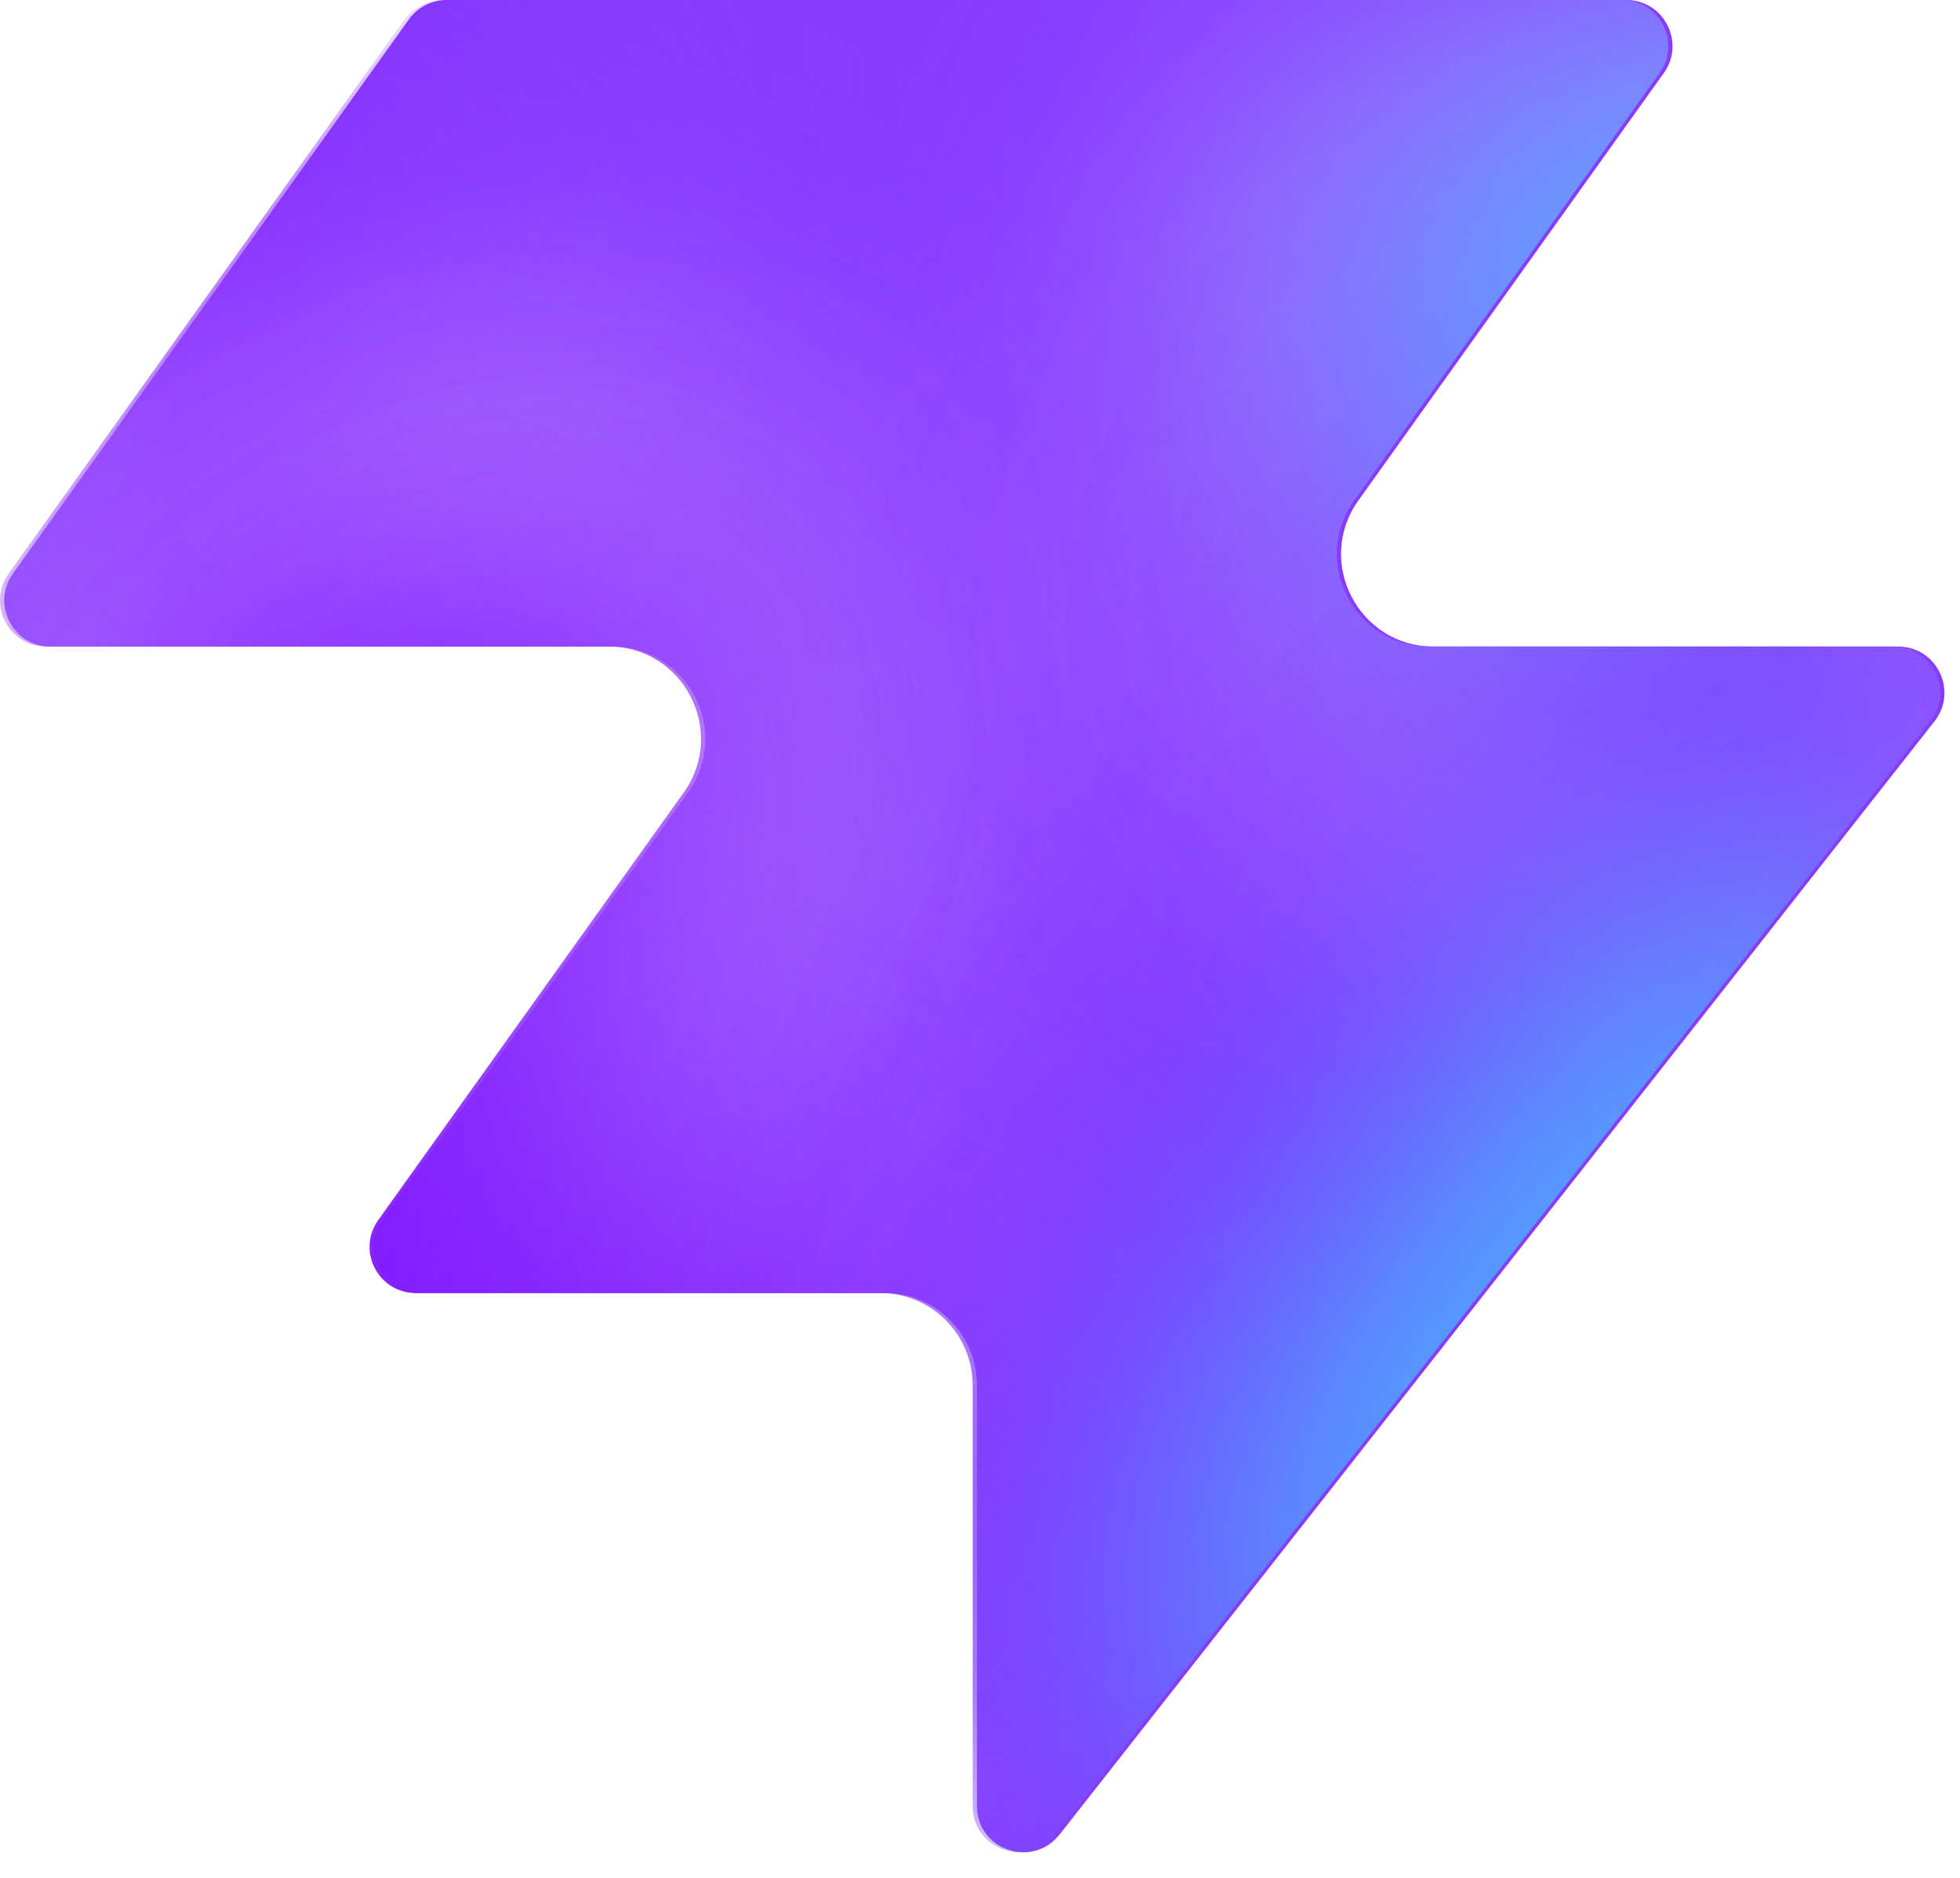
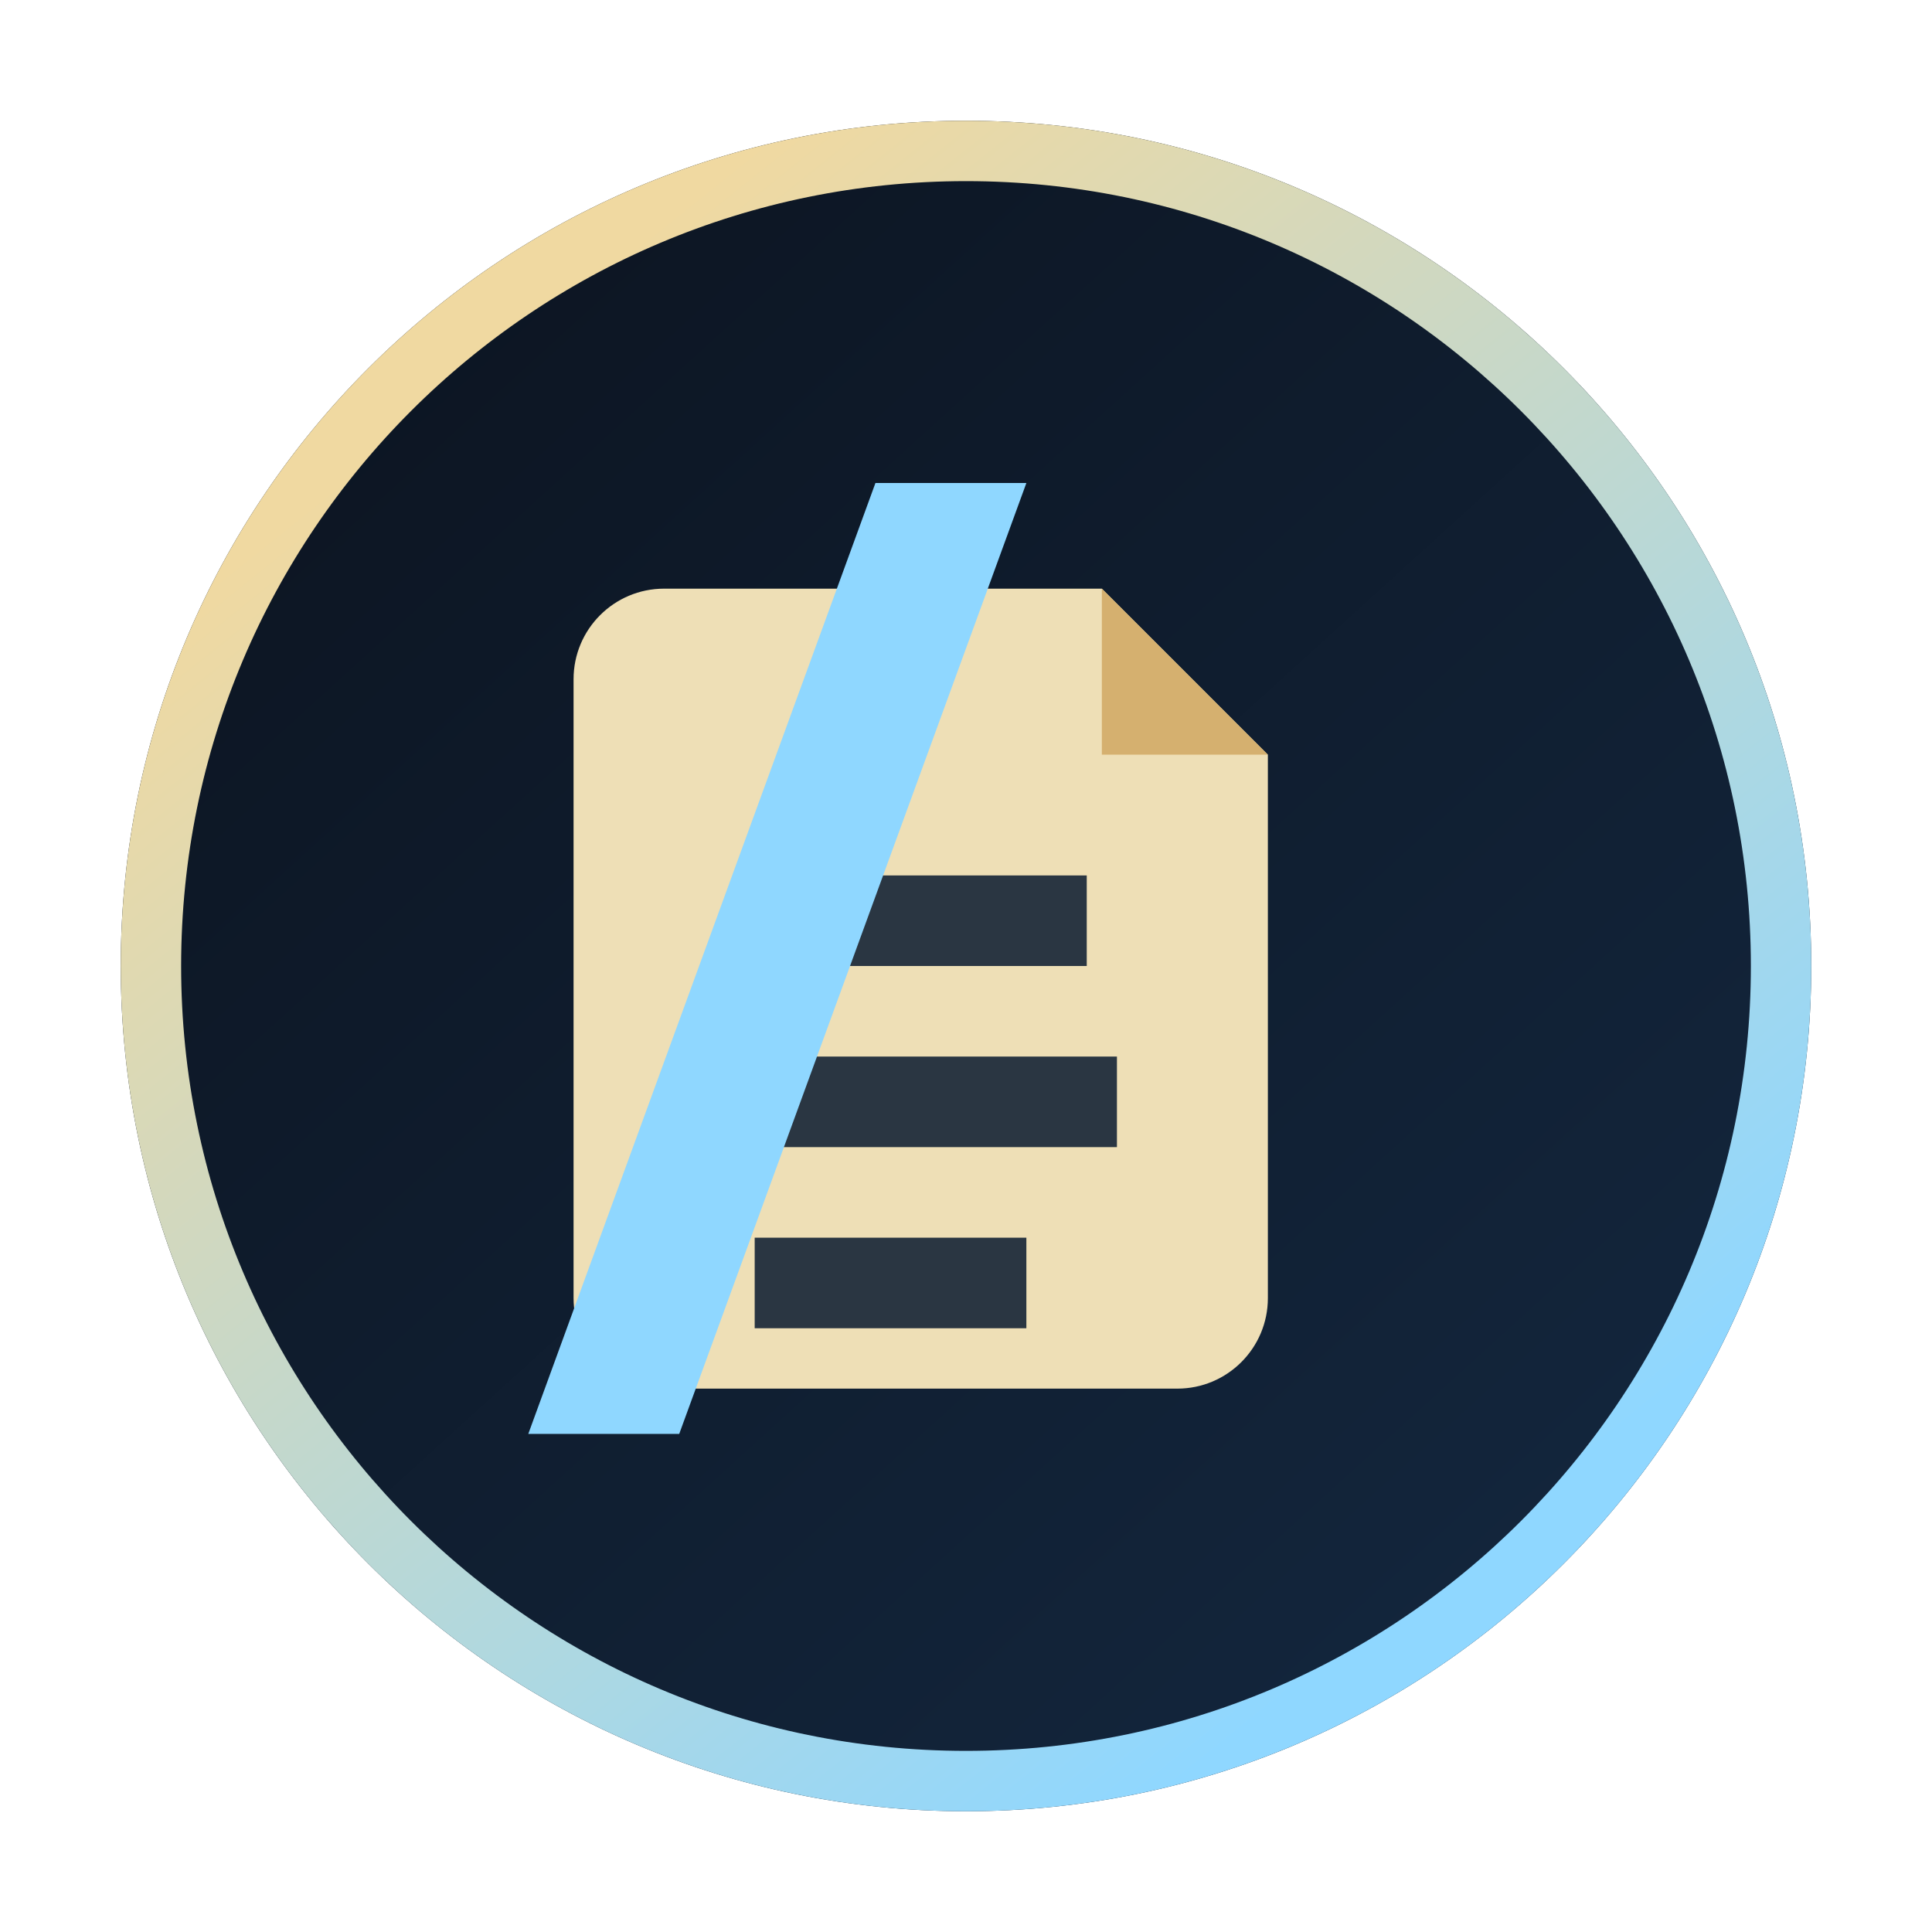
- <svg xmlns="http://www.w3.org/2000/svg" width="48" height="46" fill="none" viewBox="0 0 48 46">
-   <path fill="#863bff" d="M25.946 44.938c-.664.845-2.021.375-2.021-.698V33.937a2.26 2.26 0 0 0-2.262-2.262H10.287c-.92 0-1.456-1.04-.92-1.788l7.48-10.471c1.07-1.497 0-3.578-1.842-3.578H1.237c-.92 0-1.456-1.04-.92-1.788L10.013.474c.214-.297.556-.474.92-.474h28.894c.92 0 1.456 1.04.92 1.788l-7.48 10.471c-1.07 1.498 0 3.579 1.842 3.579h11.377c.943 0 1.473 1.088.89 1.83L25.947 44.94z" style="fill:#863bff;fill:color(display-p3 .525 .23 1);fill-opacity:1" />
-   <mask id="a" width="48" height="46" x="0" y="0" maskUnits="userSpaceOnUse" style="mask-type:alpha">
-     <path fill="#000" d="M25.842 44.938c-.664.844-2.021.375-2.021-.698V33.937a2.26 2.26 0 0 0-2.262-2.262H10.183c-.92 0-1.456-1.04-.92-1.788l7.48-10.471c1.07-1.498 0-3.579-1.842-3.579H1.133c-.92 0-1.456-1.04-.92-1.787L9.91.473c.214-.297.556-.474.92-.474h28.894c.92 0 1.456 1.04.92 1.788l-7.48 10.471c-1.07 1.498 0 3.578 1.842 3.578h11.377c.943 0 1.473 1.088.89 1.832L25.843 44.94z" style="fill:#000;fill-opacity:1" />
-   </mask>
-   <g mask="url(#a)">
-     <g filter="url(#b)">
-       <ellipse cx="5.508" cy="14.704" fill="#ede6ff" rx="5.508" ry="14.704" style="fill:#ede6ff;fill:color(display-p3 .927 .903 1);fill-opacity:1" transform="matrix(.00324 1 1 -.00324 -4.47 31.516)" />
-     </g>
-     <g filter="url(#c)">
-       <ellipse cx="10.399" cy="29.851" fill="#ede6ff" rx="10.399" ry="29.851" style="fill:#ede6ff;fill:color(display-p3 .927 .903 1);fill-opacity:1" transform="matrix(.00324 1 1 -.00324 -39.328 7.883)" />
-     </g>
-     <g filter="url(#d)">
-       <ellipse cx="5.508" cy="30.487" fill="#7e14ff" rx="5.508" ry="30.487" style="fill:#7e14ff;fill:color(display-p3 .492 .077 1);fill-opacity:1" transform="rotate(89.814 -25.913 -14.639)scale(1 -1)" />
-     </g>
-     <g filter="url(#e)">
-       <ellipse cx="5.508" cy="30.599" fill="#7e14ff" rx="5.508" ry="30.599" style="fill:#7e14ff;fill:color(display-p3 .492 .077 1);fill-opacity:1" transform="rotate(89.814 -32.644 -3.334)scale(1 -1)" />
-     </g>
-     <g filter="url(#f)">
-       <ellipse cx="5.508" cy="30.599" fill="#7e14ff" rx="5.508" ry="30.599" style="fill:#7e14ff;fill:color(display-p3 .492 .077 1);fill-opacity:1" transform="matrix(.00324 1 1 -.00324 -34.34 30.47)" />
-     </g>
-     <g filter="url(#g)">
-       <ellipse cx="14.072" cy="22.078" fill="#ede6ff" rx="14.072" ry="22.078" style="fill:#ede6ff;fill:color(display-p3 .927 .903 1);fill-opacity:1" transform="rotate(93.35 24.506 48.493)scale(-1 1)" />
-     </g>
-     <g filter="url(#h)">
-       <ellipse cx="3.47" cy="21.501" fill="#7e14ff" rx="3.47" ry="21.501" style="fill:#7e14ff;fill:color(display-p3 .492 .077 1);fill-opacity:1" transform="rotate(89.009 28.708 47.59)scale(-1 1)" />
-     </g>
-     <g filter="url(#i)">
-       <ellipse cx="3.47" cy="21.501" fill="#7e14ff" rx="3.47" ry="21.501" style="fill:#7e14ff;fill:color(display-p3 .492 .077 1);fill-opacity:1" transform="rotate(89.009 28.708 47.59)scale(-1 1)" />
-     </g>
-     <g filter="url(#j)">
-       <ellipse cx=".387" cy="8.972" fill="#7e14ff" rx="4.407" ry="29.108" style="fill:#7e14ff;fill:color(display-p3 .492 .077 1);fill-opacity:1" transform="rotate(39.51 .387 8.972)" />
-     </g>
-     <g filter="url(#k)">
-       <ellipse cx="47.523" cy="-6.092" fill="#7e14ff" rx="4.407" ry="29.108" style="fill:#7e14ff;fill:color(display-p3 .492 .077 1);fill-opacity:1" transform="rotate(37.892 47.523 -6.092)" />
-     </g>
-     <g filter="url(#l)">
-       <ellipse cx="41.412" cy="6.333" fill="#47bfff" rx="5.971" ry="9.665" style="fill:#47bfff;fill:color(display-p3 .28 .748 1);fill-opacity:1" transform="rotate(37.892 41.412 6.333)" />
-     </g>
-     <g filter="url(#m)">
-       <ellipse cx="-1.879" cy="38.332" fill="#7e14ff" rx="4.407" ry="29.108" style="fill:#7e14ff;fill:color(display-p3 .492 .077 1);fill-opacity:1" transform="rotate(37.892 -1.88 38.332)" />
-     </g>
-     <g filter="url(#n)">
-       <ellipse cx="-1.879" cy="38.332" fill="#7e14ff" rx="4.407" ry="29.108" style="fill:#7e14ff;fill:color(display-p3 .492 .077 1);fill-opacity:1" transform="rotate(37.892 -1.88 38.332)" />
-     </g>
-     <g filter="url(#o)">
-       <ellipse cx="35.651" cy="29.907" fill="#7e14ff" rx="4.407" ry="29.108" style="fill:#7e14ff;fill:color(display-p3 .492 .077 1);fill-opacity:1" transform="rotate(37.892 35.651 29.907)" />
-     </g>
-     <g filter="url(#p)">
-       <ellipse cx="38.418" cy="32.4" fill="#47bfff" rx="5.971" ry="15.297" style="fill:#47bfff;fill:color(display-p3 .28 .748 1);fill-opacity:1" transform="rotate(37.892 38.418 32.4)" />
-     </g>
-   </g>
+ <svg xmlns="http://www.w3.org/2000/svg" viewBox="0 0 64 64" role="img" aria-labelledby="title desc">
  <defs>
-     <filter id="b" width="60.045" height="41.654" x="-19.77" y="16.149" color-interpolation-filters="sRGB" filterUnits="userSpaceOnUse">
-       <feFlood flood-opacity="0" result="BackgroundImageFix" />
-       <feBlend in="SourceGraphic" in2="BackgroundImageFix" result="shape" />
-       <feGaussianBlur result="effect1_foregroundBlur_2002_17158" stdDeviation="7.659" />
-     </filter>
-     <filter id="c" width="90.34" height="51.437" x="-54.613" y="-7.533" color-interpolation-filters="sRGB" filterUnits="userSpaceOnUse">
-       <feFlood flood-opacity="0" result="BackgroundImageFix" />
-       <feBlend in="SourceGraphic" in2="BackgroundImageFix" result="shape" />
-       <feGaussianBlur result="effect1_foregroundBlur_2002_17158" stdDeviation="7.659" />
-     </filter>
-     <filter id="d" width="79.355" height="29.4" x="-49.64" y="2.03" color-interpolation-filters="sRGB" filterUnits="userSpaceOnUse">
-       <feFlood flood-opacity="0" result="BackgroundImageFix" />
-       <feBlend in="SourceGraphic" in2="BackgroundImageFix" result="shape" />
-       <feGaussianBlur result="effect1_foregroundBlur_2002_17158" stdDeviation="4.596" />
-     </filter>
-     <filter id="e" width="79.579" height="29.4" x="-45.045" y="20.029" color-interpolation-filters="sRGB" filterUnits="userSpaceOnUse">
-       <feFlood flood-opacity="0" result="BackgroundImageFix" />
-       <feBlend in="SourceGraphic" in2="BackgroundImageFix" result="shape" />
-       <feGaussianBlur result="effect1_foregroundBlur_2002_17158" stdDeviation="4.596" />
-     </filter>
-     <filter id="f" width="79.579" height="29.4" x="-43.513" y="21.178" color-interpolation-filters="sRGB" filterUnits="userSpaceOnUse">
-       <feFlood flood-opacity="0" result="BackgroundImageFix" />
-       <feBlend in="SourceGraphic" in2="BackgroundImageFix" result="shape" />
-       <feGaussianBlur result="effect1_foregroundBlur_2002_17158" stdDeviation="4.596" />
-     </filter>
-     <filter id="g" width="74.749" height="58.852" x="15.756" y="-17.901" color-interpolation-filters="sRGB" filterUnits="userSpaceOnUse">
-       <feFlood flood-opacity="0" result="BackgroundImageFix" />
-       <feBlend in="SourceGraphic" in2="BackgroundImageFix" result="shape" />
-       <feGaussianBlur result="effect1_foregroundBlur_2002_17158" stdDeviation="7.659" />
-     </filter>
-     <filter id="h" width="61.377" height="25.362" x="23.548" y="2.284" color-interpolation-filters="sRGB" filterUnits="userSpaceOnUse">
-       <feFlood flood-opacity="0" result="BackgroundImageFix" />
-       <feBlend in="SourceGraphic" in2="BackgroundImageFix" result="shape" />
-       <feGaussianBlur result="effect1_foregroundBlur_2002_17158" stdDeviation="4.596" />
-     </filter>
-     <filter id="i" width="61.377" height="25.362" x="23.548" y="2.284" color-interpolation-filters="sRGB" filterUnits="userSpaceOnUse">
-       <feFlood flood-opacity="0" result="BackgroundImageFix" />
-       <feBlend in="SourceGraphic" in2="BackgroundImageFix" result="shape" />
-       <feGaussianBlur result="effect1_foregroundBlur_2002_17158" stdDeviation="4.596" />
-     </filter>
-     <filter id="j" width="56.045" height="63.649" x="-27.636" y="-22.853" color-interpolation-filters="sRGB" filterUnits="userSpaceOnUse">
-       <feFlood flood-opacity="0" result="BackgroundImageFix" />
-       <feBlend in="SourceGraphic" in2="BackgroundImageFix" result="shape" />
-       <feGaussianBlur result="effect1_foregroundBlur_2002_17158" stdDeviation="4.596" />
-     </filter>
-     <filter id="k" width="54.814" height="64.646" x="20.116" y="-38.415" color-interpolation-filters="sRGB" filterUnits="userSpaceOnUse">
-       <feFlood flood-opacity="0" result="BackgroundImageFix" />
-       <feBlend in="SourceGraphic" in2="BackgroundImageFix" result="shape" />
-       <feGaussianBlur result="effect1_foregroundBlur_2002_17158" stdDeviation="4.596" />
-     </filter>
-     <filter id="l" width="33.541" height="35.313" x="24.641" y="-11.323" color-interpolation-filters="sRGB" filterUnits="userSpaceOnUse">
-       <feFlood flood-opacity="0" result="BackgroundImageFix" />
-       <feBlend in="SourceGraphic" in2="BackgroundImageFix" result="shape" />
-       <feGaussianBlur result="effect1_foregroundBlur_2002_17158" stdDeviation="4.596" />
-     </filter>
-     <filter id="m" width="54.814" height="64.646" x="-29.286" y="6.009" color-interpolation-filters="sRGB" filterUnits="userSpaceOnUse">
-       <feFlood flood-opacity="0" result="BackgroundImageFix" />
-       <feBlend in="SourceGraphic" in2="BackgroundImageFix" result="shape" />
-       <feGaussianBlur result="effect1_foregroundBlur_2002_17158" stdDeviation="4.596" />
-     </filter>
-     <filter id="n" width="54.814" height="64.646" x="-29.286" y="6.009" color-interpolation-filters="sRGB" filterUnits="userSpaceOnUse">
-       <feFlood flood-opacity="0" result="BackgroundImageFix" />
-       <feBlend in="SourceGraphic" in2="BackgroundImageFix" result="shape" />
-       <feGaussianBlur result="effect1_foregroundBlur_2002_17158" stdDeviation="4.596" />
-     </filter>
-     <filter id="o" width="54.814" height="64.646" x="8.244" y="-2.416" color-interpolation-filters="sRGB" filterUnits="userSpaceOnUse">
-       <feFlood flood-opacity="0" result="BackgroundImageFix" />
-       <feBlend in="SourceGraphic" in2="BackgroundImageFix" result="shape" />
-       <feGaussianBlur result="effect1_foregroundBlur_2002_17158" stdDeviation="4.596" />
-     </filter>
-     <filter id="p" width="39.409" height="43.623" x="18.713" y="10.588" color-interpolation-filters="sRGB" filterUnits="userSpaceOnUse">
-       <feFlood flood-opacity="0" result="BackgroundImageFix" />
-       <feBlend in="SourceGraphic" in2="BackgroundImageFix" result="shape" />
-       <feGaussianBlur result="effect1_foregroundBlur_2002_17158" stdDeviation="4.596" />
-     </filter>
+     <linearGradient id="bg" x1="12" x2="52" y1="10" y2="54" gradientUnits="userSpaceOnUse">
+       <stop offset="0" stop-color="#0c1522" />
+       <stop offset="1" stop-color="#13263d" />
+     </linearGradient>
+     <linearGradient id="ring" x1="16" x2="48" y1="12" y2="52" gradientUnits="userSpaceOnUse">
+       <stop offset="0" stop-color="#f0d9a1" />
+       <stop offset="1" stop-color="#8fd7ff" />
+     </linearGradient>
  </defs>
+   <circle cx="32" cy="32" r="28" fill="url(#bg)" />
+   <circle cx="32" cy="32" r="27" fill="none" stroke="url(#ring)" stroke-width="2" />
+   <path fill="#f7e7bb" d="M22 19.5h14.5l5.5 5.5V43a3 3 0 0 1-3 3H22a3 3 0 0 1-3-3V22.5a3 3 0 0 1 3-3Z" opacity=".96" />
+   <path fill="#d5b06f" d="M36.5 19.5V25h5.5z" />
+   <path fill="#102033" d="M25 29h11v3H25zm0 6h12v3H25zm0 6h9v3h-9z" opacity=".88" />
+   <path fill="#8fd7ff" d="M17.5 47.5 29 16h5L22.5 47.5z" />
</svg>
